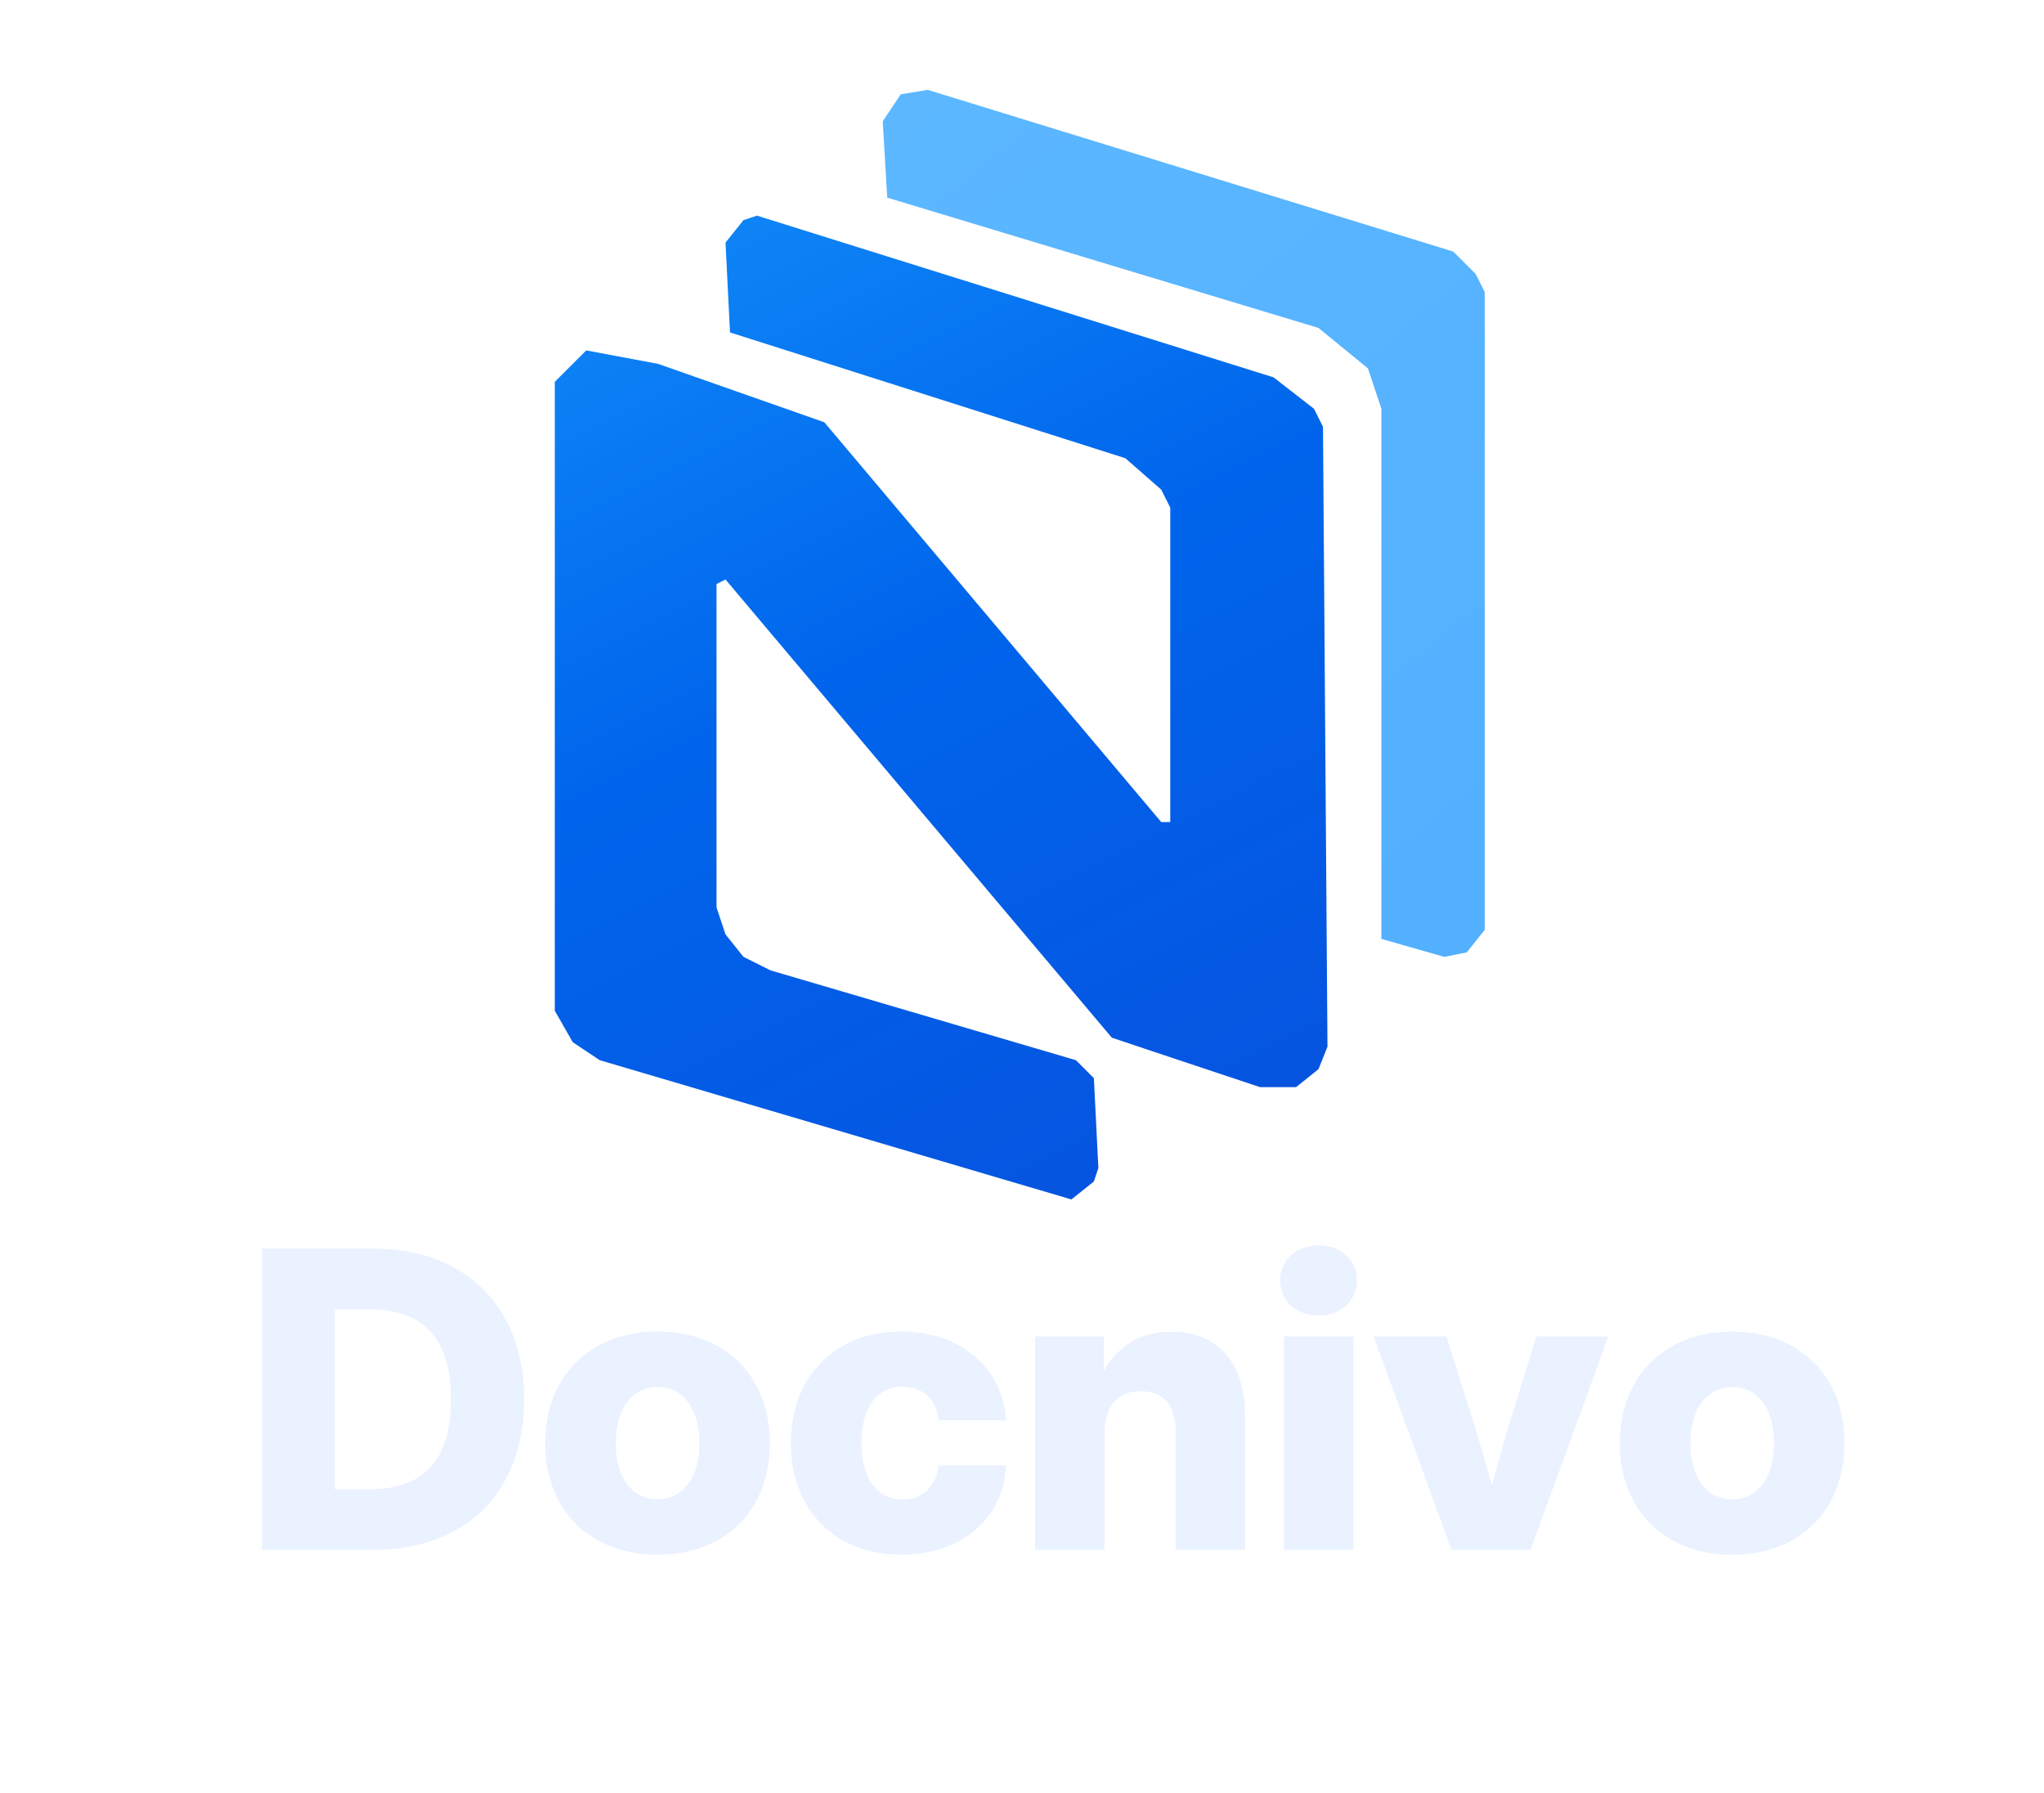
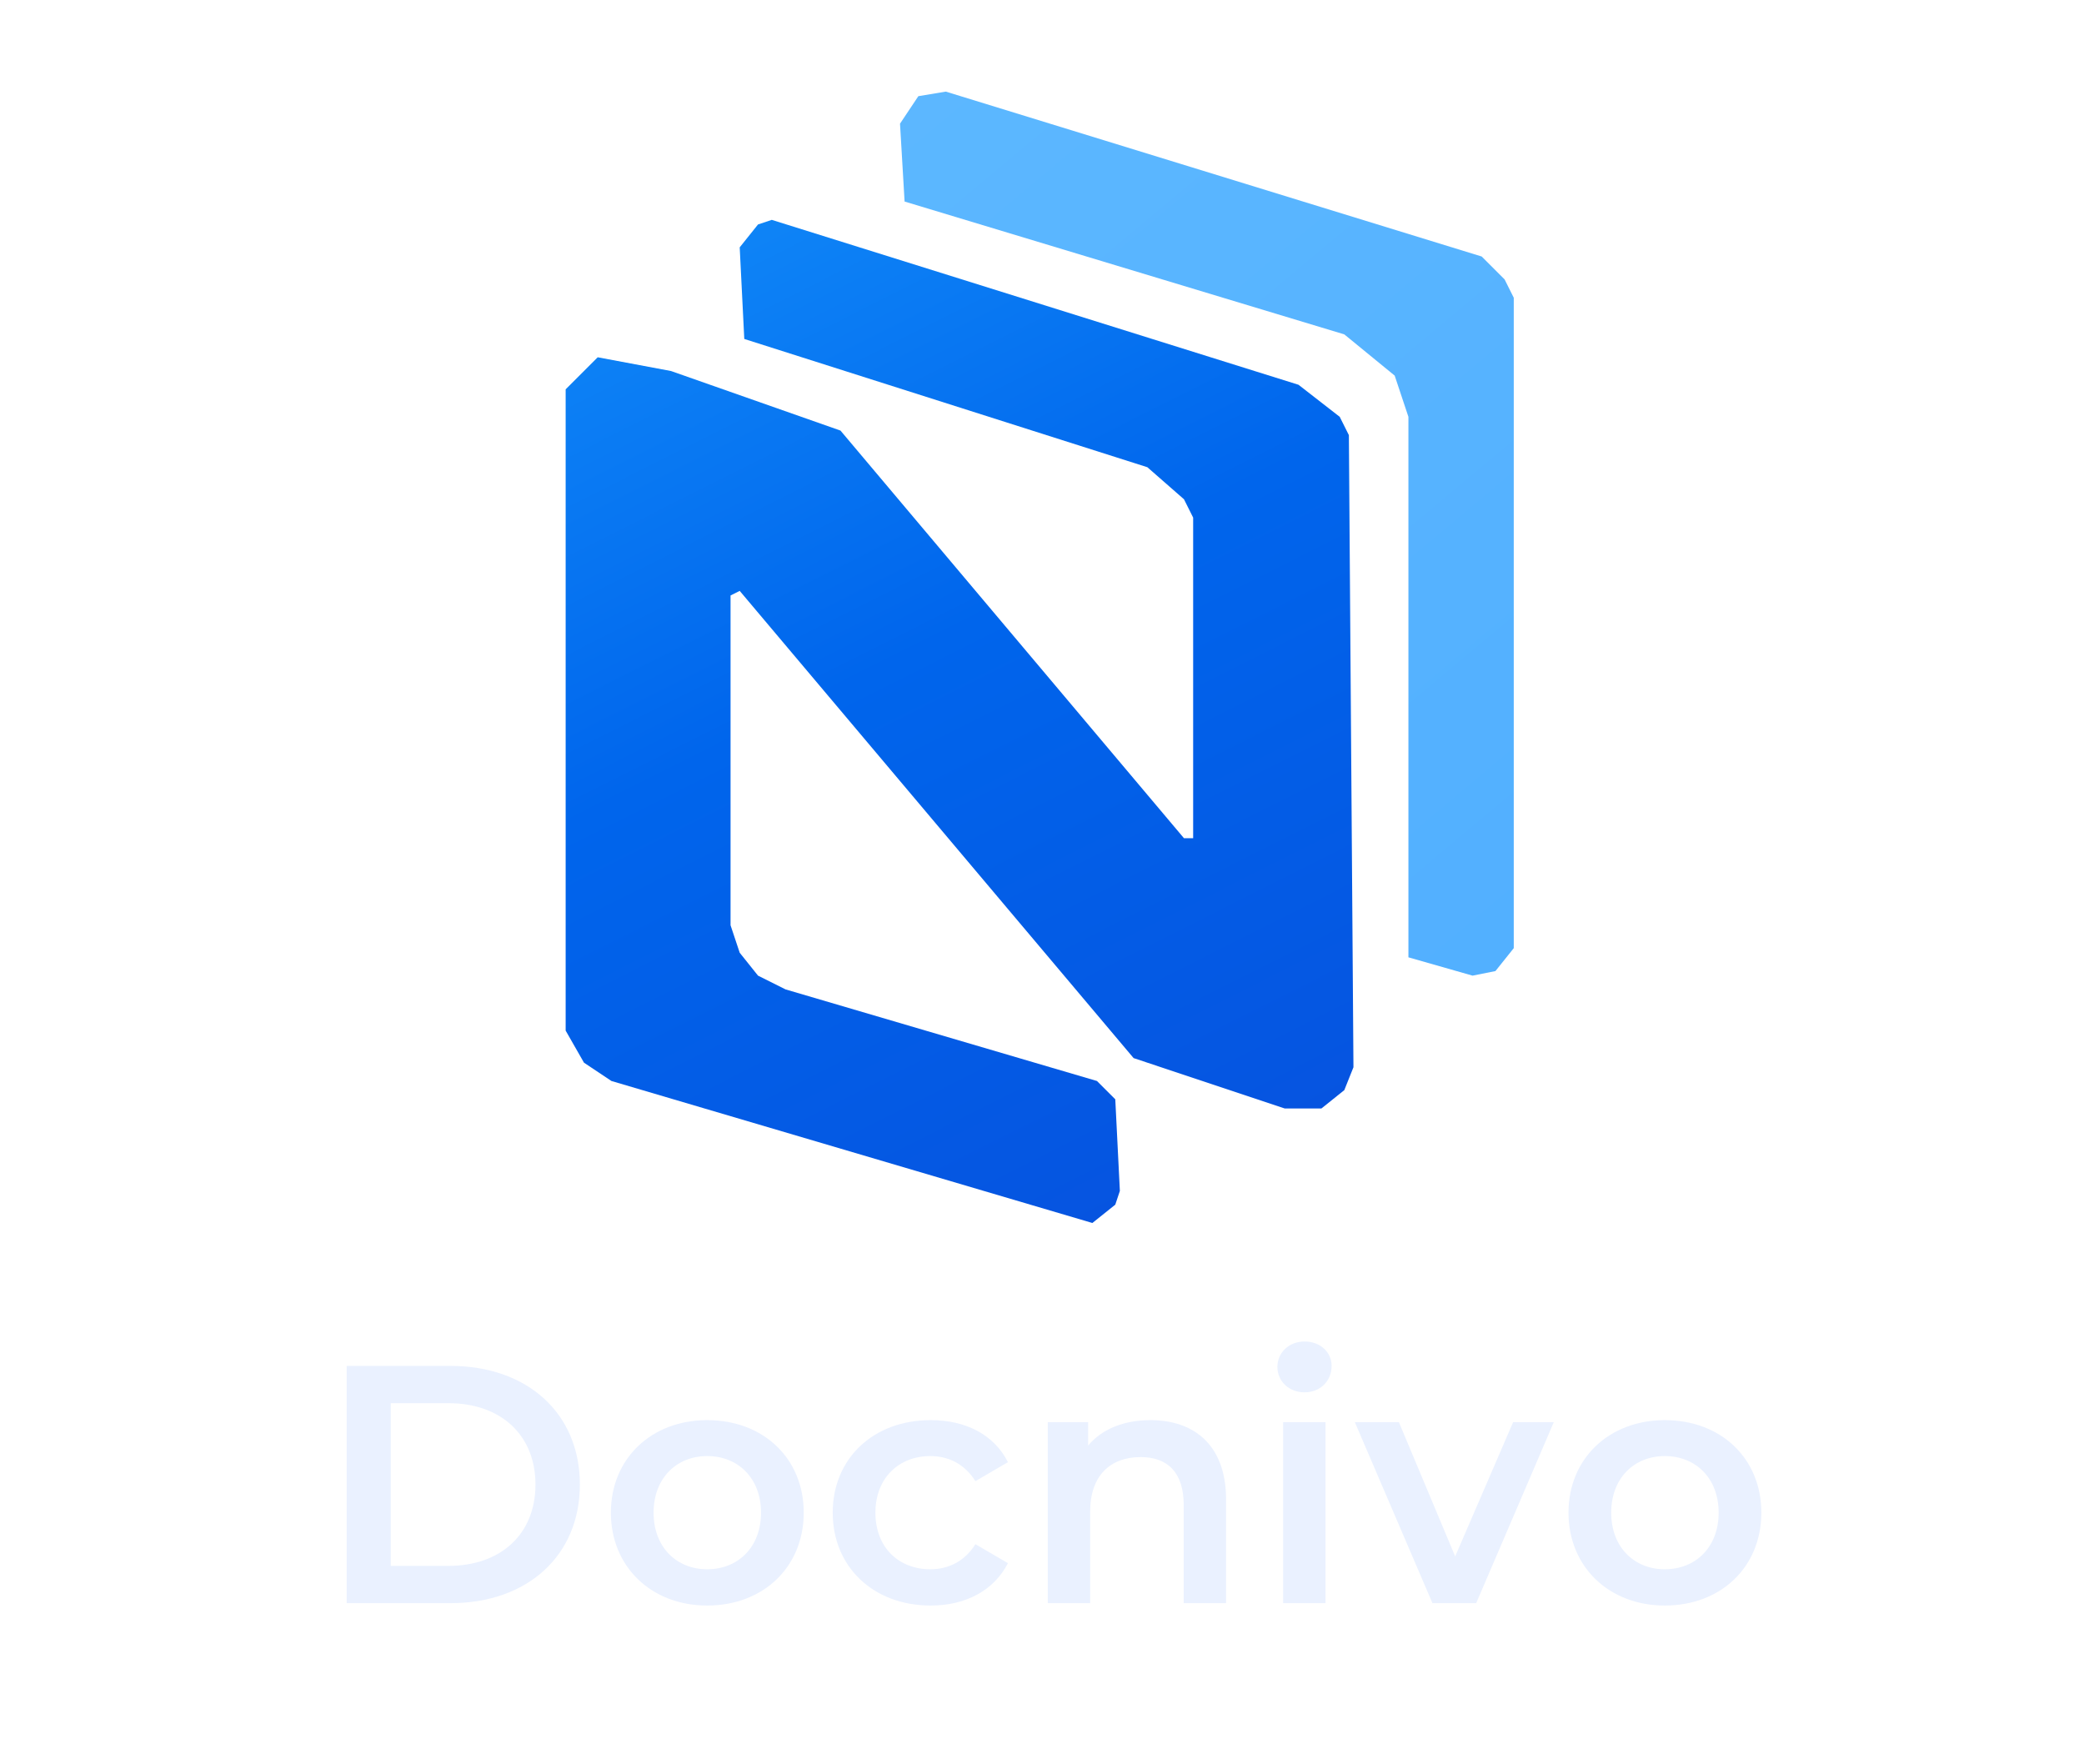
- <svg xmlns="http://www.w3.org/2000/svg" width="455" height="399" viewBox="0 0 455 399" role="img" aria-label="Docnivo stacked logo">
+ <svg xmlns="http://www.w3.org/2000/svg" width="455" height="385" viewBox="0 0 455 385" role="img" aria-label="Docnivo stacked logo">
  <defs>
    <linearGradient id="blueGradient" gradientUnits="userSpaceOnUse" x1="41.6" y1="0" x2="166.4" y2="248.0">
      <stop offset="0" stop-color="#128CF9" />
      <stop offset=".45" stop-color="#0065EC" />
      <stop offset="1" stop-color="#0751DE" />
    </linearGradient>
    <linearGradient id="cyanGradient" gradientUnits="userSpaceOnUse" x1="0" y1="0" x2="208.0" y2="248.0">
      <stop offset="0" stop-color="#5EB9FF" />
      <stop offset="1" stop-color="#50AEFF" />
    </linearGradient>
  </defs>
  <g transform="translate(123.5 20)">
    <path d="M77,1 L73,7 L74,24 L170,53 L181,62 L184,71 L184,189 L198,193 L203,192 L207,187 L207,45 L205,41 L200,36 L83,0 Z" fill="url(#cyanGradient)" />
    <path d="M45,28 L42,29 L38,34 L39,54 L127,82 L135,89 L137,93 L137,163 L135,163 L60,74 L23,61 L7,58 L0,65 L0,205 L4,212 L10,216 L115,247 L120,243 L121,240 L120,220 L116,216 L48,196 L42,193 L38,188 L36,182 L36,110 L38,109 L124,211 L157,222 L165,222 L170,218 L172,213 L171,75 L169,71 L160,64 Z" fill="url(#blueGradient)" />
  </g>
-   <g transform="translate(54 345) scale(0.045 -0.045)" fill="#EAF1FF">
-     <g transform="translate(0 0)">
-       <path d="M649 0C1107 0 1393 290 1393 745C1393 1200 1103 1490 649 1490H96V0ZM456 300V1190H627C901 1190 1031 1039 1031 745C1031 452 904 300 631 300Z" />
-     </g>
-     <g transform="translate(1445 0)">
-       <path d="M608 -24C939 -24 1163 193 1163 528C1163 861 939 1080 608 1080C277 1080 52 861 52 528C52 193 277 -24 608 -24ZM608 250C487 250 401 349 401 528C401 706 488 806 608 806C728 806 815 706 815 528C815 349 728 250 608 250Z" />
-     </g>
-     <g transform="translate(2660 0)">
-       <path d="M598 -24C897 -24 1109 160 1116 418H783C770 315 707 249 605 249C477 249 401 355 401 528C401 701 476 807 605 807C707 807 773 742 784 641H1116C1101 900 892 1080 598 1080C271 1080 52 856 52 528C52 199 271 -24 598 -24Z" />
-     </g>
-     <g transform="translate(3824 0)">
-       <path d="M440 574C440 718 510 785 619 785C728 785 791 717 791 592V0H1135V664C1135 924 1001 1079 772 1079C613 1079 506 1006 436 885V1056H96V0H440Z" />
-     </g>
-     <g transform="translate(5055 0)">
-       <path d="M96 0H440V1056H96ZM267 1159C378 1159 457 1232 457 1333C457 1434 378 1506 267 1506C157 1506 78 1434 78 1333C78 1232 157 1159 267 1159Z" />
-     </g>
-     <g transform="translate(5591 0)">
-       <path d="M389 0H780L1165 1056H809L659 570C635 486 612 403 589 320C566 403 542 486 517 570L364 1056H4Z" />
-     </g>
-     <g transform="translate(6761 0)">
-       <path d="M608 -24C939 -24 1163 193 1163 528C1163 861 939 1080 608 1080C277 1080 52 861 52 528C52 193 277 -24 608 -24ZM608 250C487 250 401 349 401 528C401 706 488 806 608 806C728 806 815 706 815 528C815 349 728 250 608 250Z" />
-     </g>
+   <g fill="#EAF1FF" aria-hidden="true">
+     <path d="M94 0H400C627 0 782 140 782 350C782 560 627 700 400 700H94ZM224 110V590H394C550 590 651 495 651 350C651 205 550 110 394 110Z" transform="translate(68.736 350.000) scale(0.074 -0.074)" />
+     <path d="M322 -7C488 -7 607 107 607 267C607 427 488 540 322 540C158 540 38 427 38 267C38 107 158 -7 322 -7ZM322 100C232 100 164 165 164 267C164 369 232 434 322 434C413 434 481 369 481 267C481 165 413 100 322 100Z" transform="translate(130.561 350.000) scale(0.074 -0.074)" />
+     <path d="M327 -7C431 -7 514 38 555 118L459 174C427 123 379 100 326 100C234 100 164 163 164 267C164 370 234 434 326 434C379 434 427 411 459 360L555 416C514 497 431 540 327 540C158 540 38 427 38 267C38 107 158 -7 327 -7Z" transform="translate(178.995 350.000) scale(0.074 -0.074)" />
+     <path d="M385 540C307 540 242 514 201 465V534H82V0H207V270C207 377 267 431 356 431C436 431 483 385 483 290V0H608V306C608 467 513 540 385 540Z" transform="translate(222.695 350.000) scale(0.074 -0.074)" />
+     <path d="M145 622C192 622 225 656 225 700C225 741 191 772 145 772C99 772 65 739 65 697C65 655 99 622 145 622ZM82 0H207V534H82Z" transform="translate(274.083 350.000) scale(0.074 -0.074)" />
+     <path d="M462 534 291 138 125 534H-5L224 0H353L582 534Z" transform="translate(296.173 350.000) scale(0.074 -0.074)" />
+     <path d="M322 -7C488 -7 607 107 607 267C607 427 488 540 322 540C158 540 38 427 38 267C38 107 158 -7 322 -7ZM322 100C232 100 164 165 164 267C164 369 232 434 322 434C413 434 481 369 481 267C481 165 413 100 322 100Z" transform="translate(339.639 350.000) scale(0.074 -0.074)" />
  </g>
</svg>
